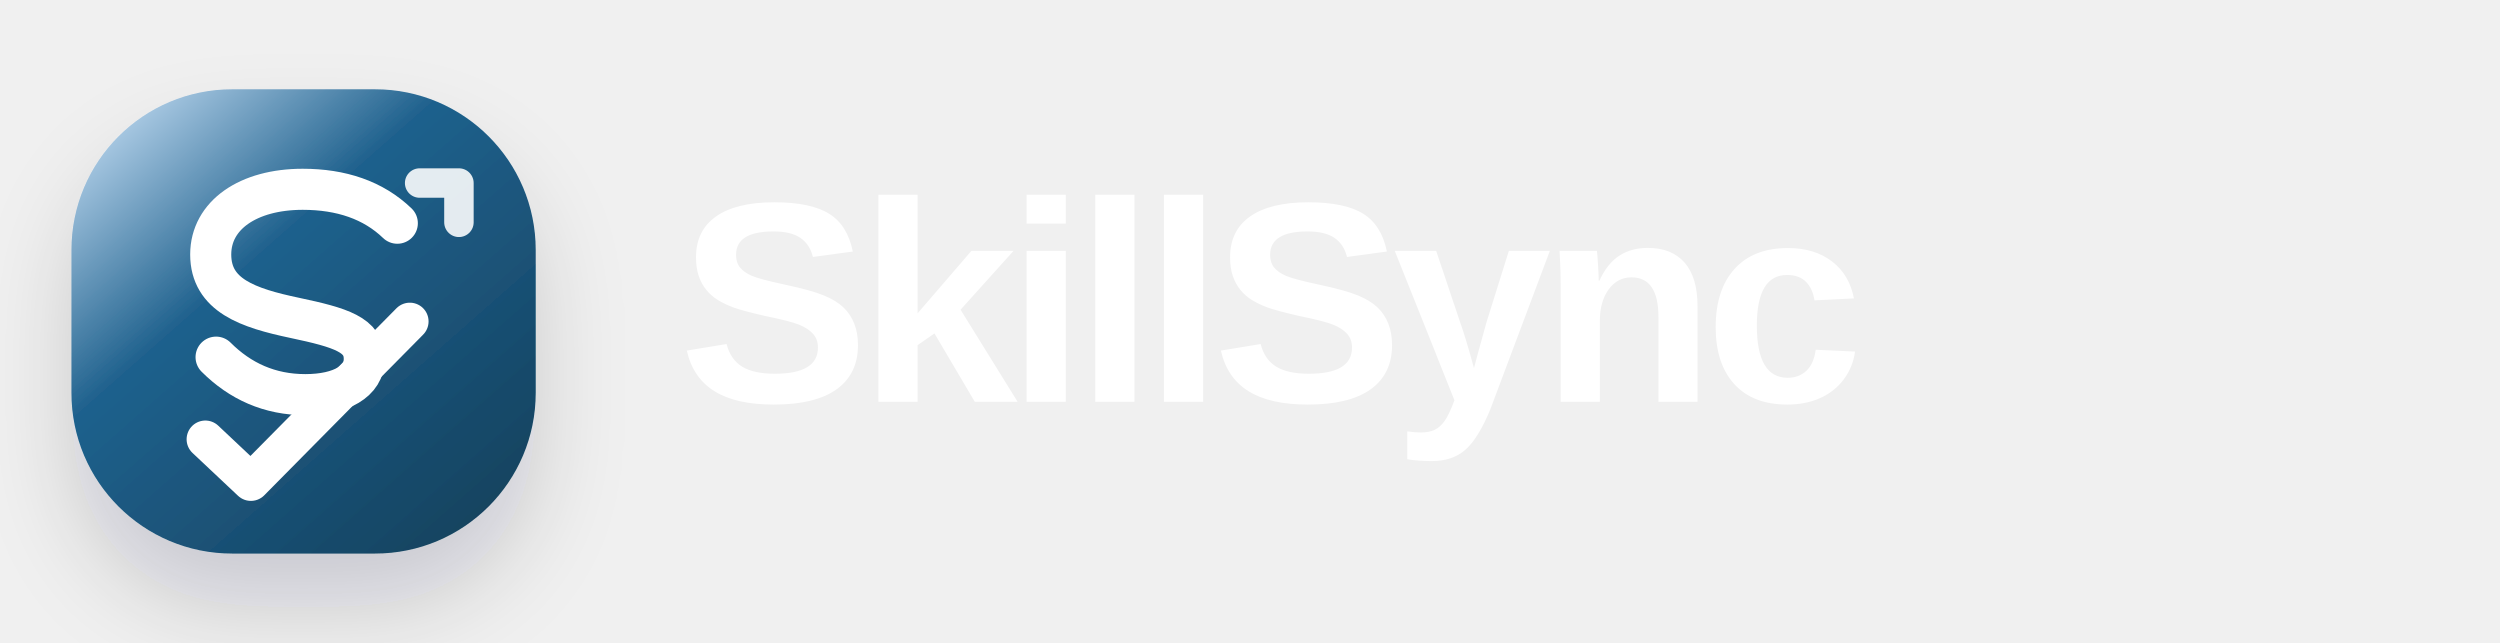
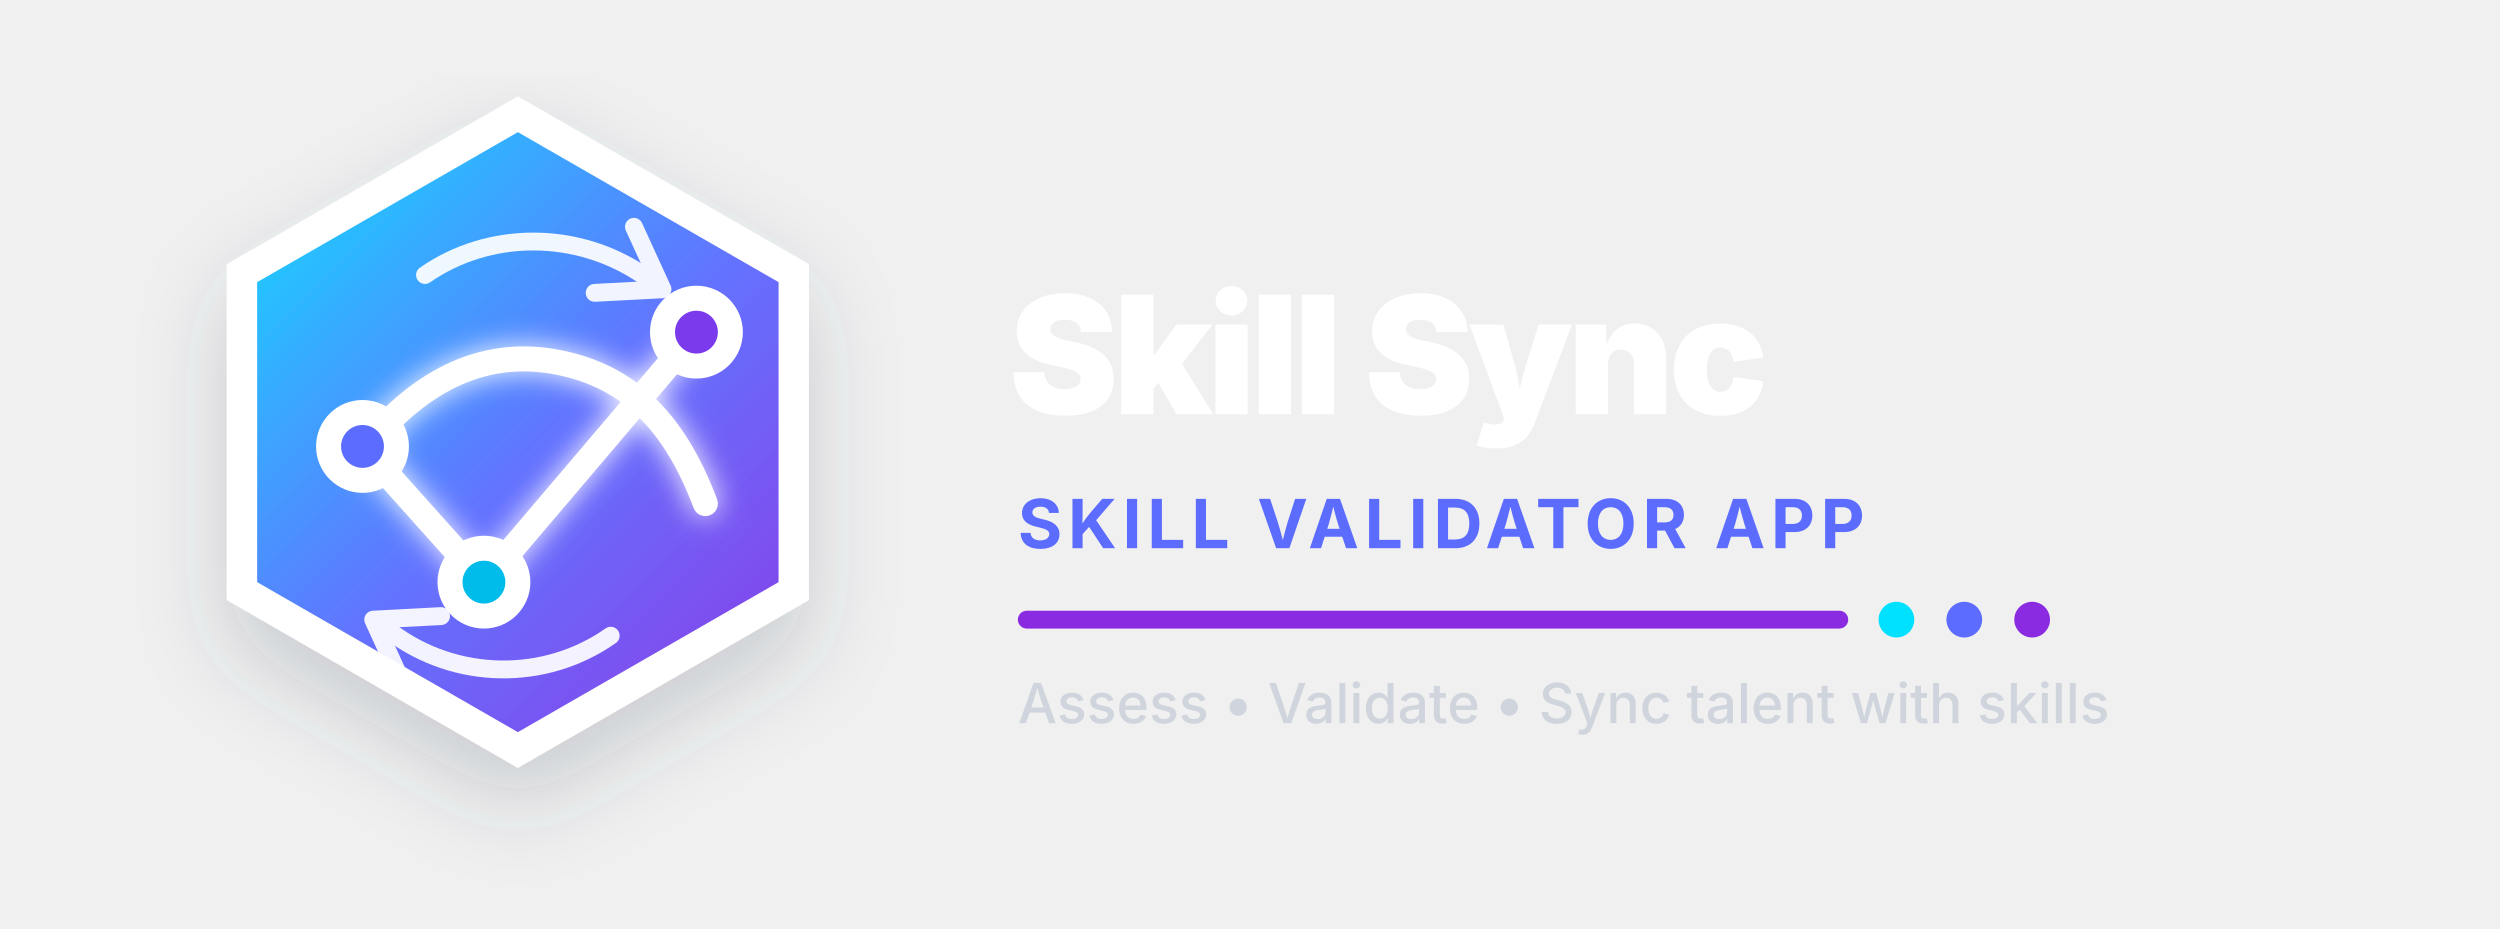
- <svg xmlns="http://www.w3.org/2000/svg" viewBox="0 0 280 72" role="img" aria-label="SkillSync logo">
+ <svg xmlns="http://www.w3.org/2000/svg" width="1400" height="520" viewBox="0 0 1400 520" fill="none">
  <defs>
-     <linearGradient id="skillsyncLogoGradient" x1="10" y1="8" x2="54" y2="58" gradientUnits="userSpaceOnUse">
-       <stop offset="0%" stop-color="#D6EBFF" />
-       <stop offset="42%" stop-color="#1F618D" />
-       <stop offset="100%" stop-color="#154360" />
+     <linearGradient id="g1" x1="120" y1="80" x2="460" y2="420" gradientUnits="userSpaceOnUse">
+       <stop offset="0" stop-color="#00E0FF" />
+       <stop offset="0.52" stop-color="#5B6CFF" />
+       <stop offset="1" stop-color="#8A2BE2" />
    </linearGradient>
-     <filter id="logoShadow" x="-20%" y="-20%" width="140%" height="140%">
-       <feDropShadow dx="0" dy="6" stdDeviation="5" flood-color="#0F172A" flood-opacity="0.16" />
+     <linearGradient id="g2" x1="690" y1="132" x2="1170" y2="390" gradientUnits="userSpaceOnUse">
+       <stop offset="0" stop-color="#101828" />
+       <stop offset="1" stop-color="#344054" />
+     </linearGradient>
+     <filter id="shadow" x="40" y="20" width="500" height="500" filterUnits="userSpaceOnUse">
+       <feDropShadow dx="0" dy="22" stdDeviation="24" flood-color="#334155" flood-opacity="0.20" />
+     </filter>
+     <filter id="glow" x="50" y="50" width="480" height="420" filterUnits="userSpaceOnUse">
+       <feGaussianBlur stdDeviation="8" result="blur" />
+       <feMerge>
+         <feMergeNode in="blur" />
+         <feMergeNode in="SourceGraphic" />
+       </feMerge>
    </filter>
  </defs>
-   <rect x="8" y="10" width="52" height="52" rx="18" fill="url(#skillsyncLogoGradient)" filter="url(#logoShadow)" />
-   <path d="M44.5 25C41.8 22.4 38.2 21.2 33.9 21.2C27.8 21.2 23.6 24.1 23.6 28.5C23.6 33.1 27.8 34.5 33 35.6C38.2 36.7 40.8 37.5 40.8 40.2C40.8 42.7 38.2 44.2 34.2 44.2C30.2 44.2 26.9 42.7 24.2 40" fill="none" stroke="#FFFFFF" stroke-width="4.6" stroke-linecap="round" />
-   <path d="M23 49.2L28.1 54L45.9 36" fill="none" stroke="#FFFFFF" stroke-width="4.2" stroke-linecap="round" stroke-linejoin="round" />
-   <path d="M47 20.5H51.4V24.9" fill="none" stroke="#FFFFFF" stroke-width="3.3" stroke-linecap="round" stroke-linejoin="round" opacity="0.88" />
-   <text x="76" y="45" fill="#FFFFFF" font-size="32" font-family="Arial, Helvetica, sans-serif" font-weight="800" letter-spacing="-1.2">SkillSync</text>
+   <g filter="url(#shadow)">
+     <path d="M290 54L453 148V336L290 430L127 336V148L290 54Z" fill="white" />
+     <path d="M290 74L436 158V326L290 410L144 326V158L290 74Z" fill="url(#g1)" opacity="0.95" />
+   </g>
+   <g filter="url(#glow)" stroke="white" stroke-width="14" stroke-linecap="round" stroke-linejoin="round">
+     <path d="M205 250C237 211 273 195 313 203C353 211 378 237 395 282" />
+     <path d="M203 250L271 326L390 186" />
+   </g>
+   <circle cx="203" cy="250" r="26" fill="white" />
+   <circle cx="203" cy="250" r="12" fill="#5B6CFF" />
+   <circle cx="271" cy="326" r="26" fill="white" />
+   <circle cx="271" cy="326" r="12" fill="#00BCEB" />
+   <circle cx="390" cy="186" r="26" fill="white" />
+   <circle cx="390" cy="186" r="12" fill="#7C3AED" />
+   <g stroke="white" stroke-width="10" stroke-linecap="round" stroke-linejoin="round" opacity="0.92">
+     <path d="M238 154C274 129 323 129 360 154" />
+     <path d="M355 127L371 162L333 164" />
+     <path d="M342 356C305 382 255 381 219 354" />
+     <path d="M225 382L209 347L247 345" />
+   </g>
+   <text x="565" y="232" font-family="Inter, Arial, sans-serif" font-size="92" font-weight="850" letter-spacing="-3" fill="#FFFFFF">Skill Sync</text>
+   <text x="570" y="307" font-family="Inter, Arial, sans-serif" font-size="38" font-weight="650" letter-spacing="3.2" fill="#5B6CFF">SKILL VALIDATOR APP</text>
+   <rect x="570" y="342" width="465" height="10" rx="5" fill="url(#g1)" />
+   <circle cx="1062" cy="347" r="10" fill="#00E0FF" />
+   <circle cx="1100" cy="347" r="10" fill="#5B6CFF" />
+   <circle cx="1138" cy="347" r="10" fill="#8A2BE2" />
+   <text x="570" y="405" font-family="Inter, Arial, sans-serif" font-size="31" font-weight="500" fill="#D0D5DD">Assess • Validate • Sync talent with skills</text>
</svg>
